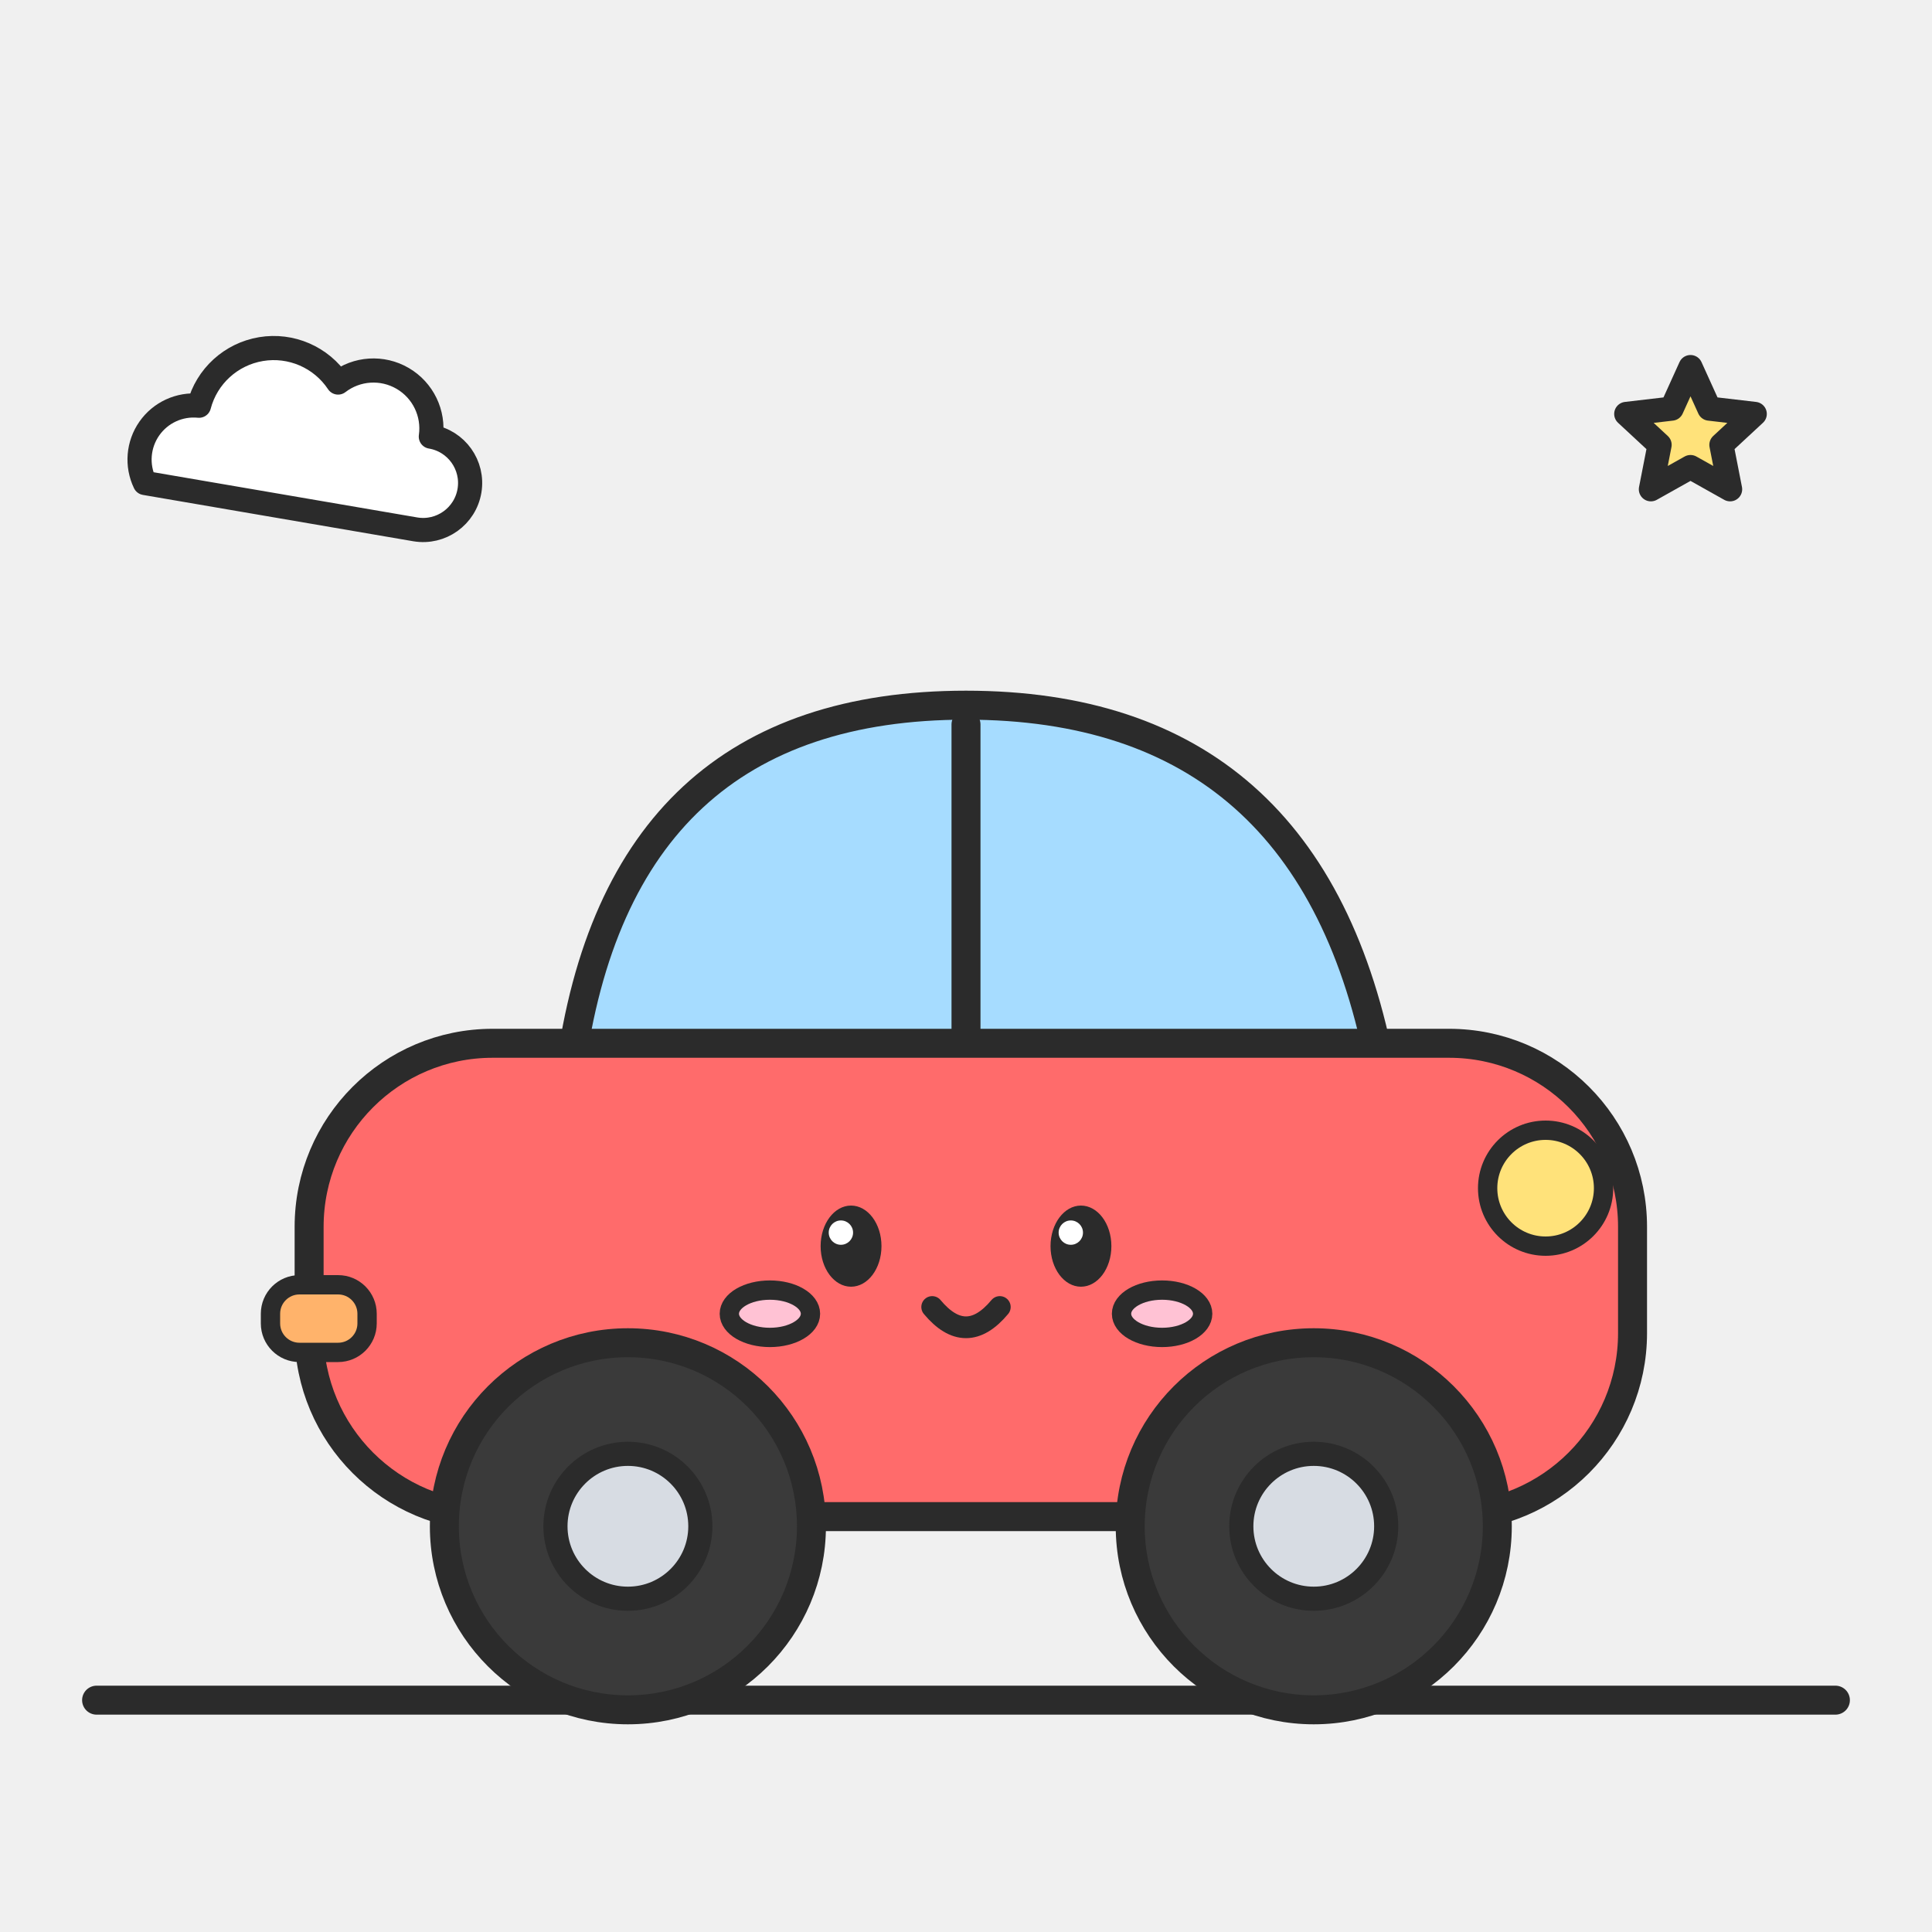
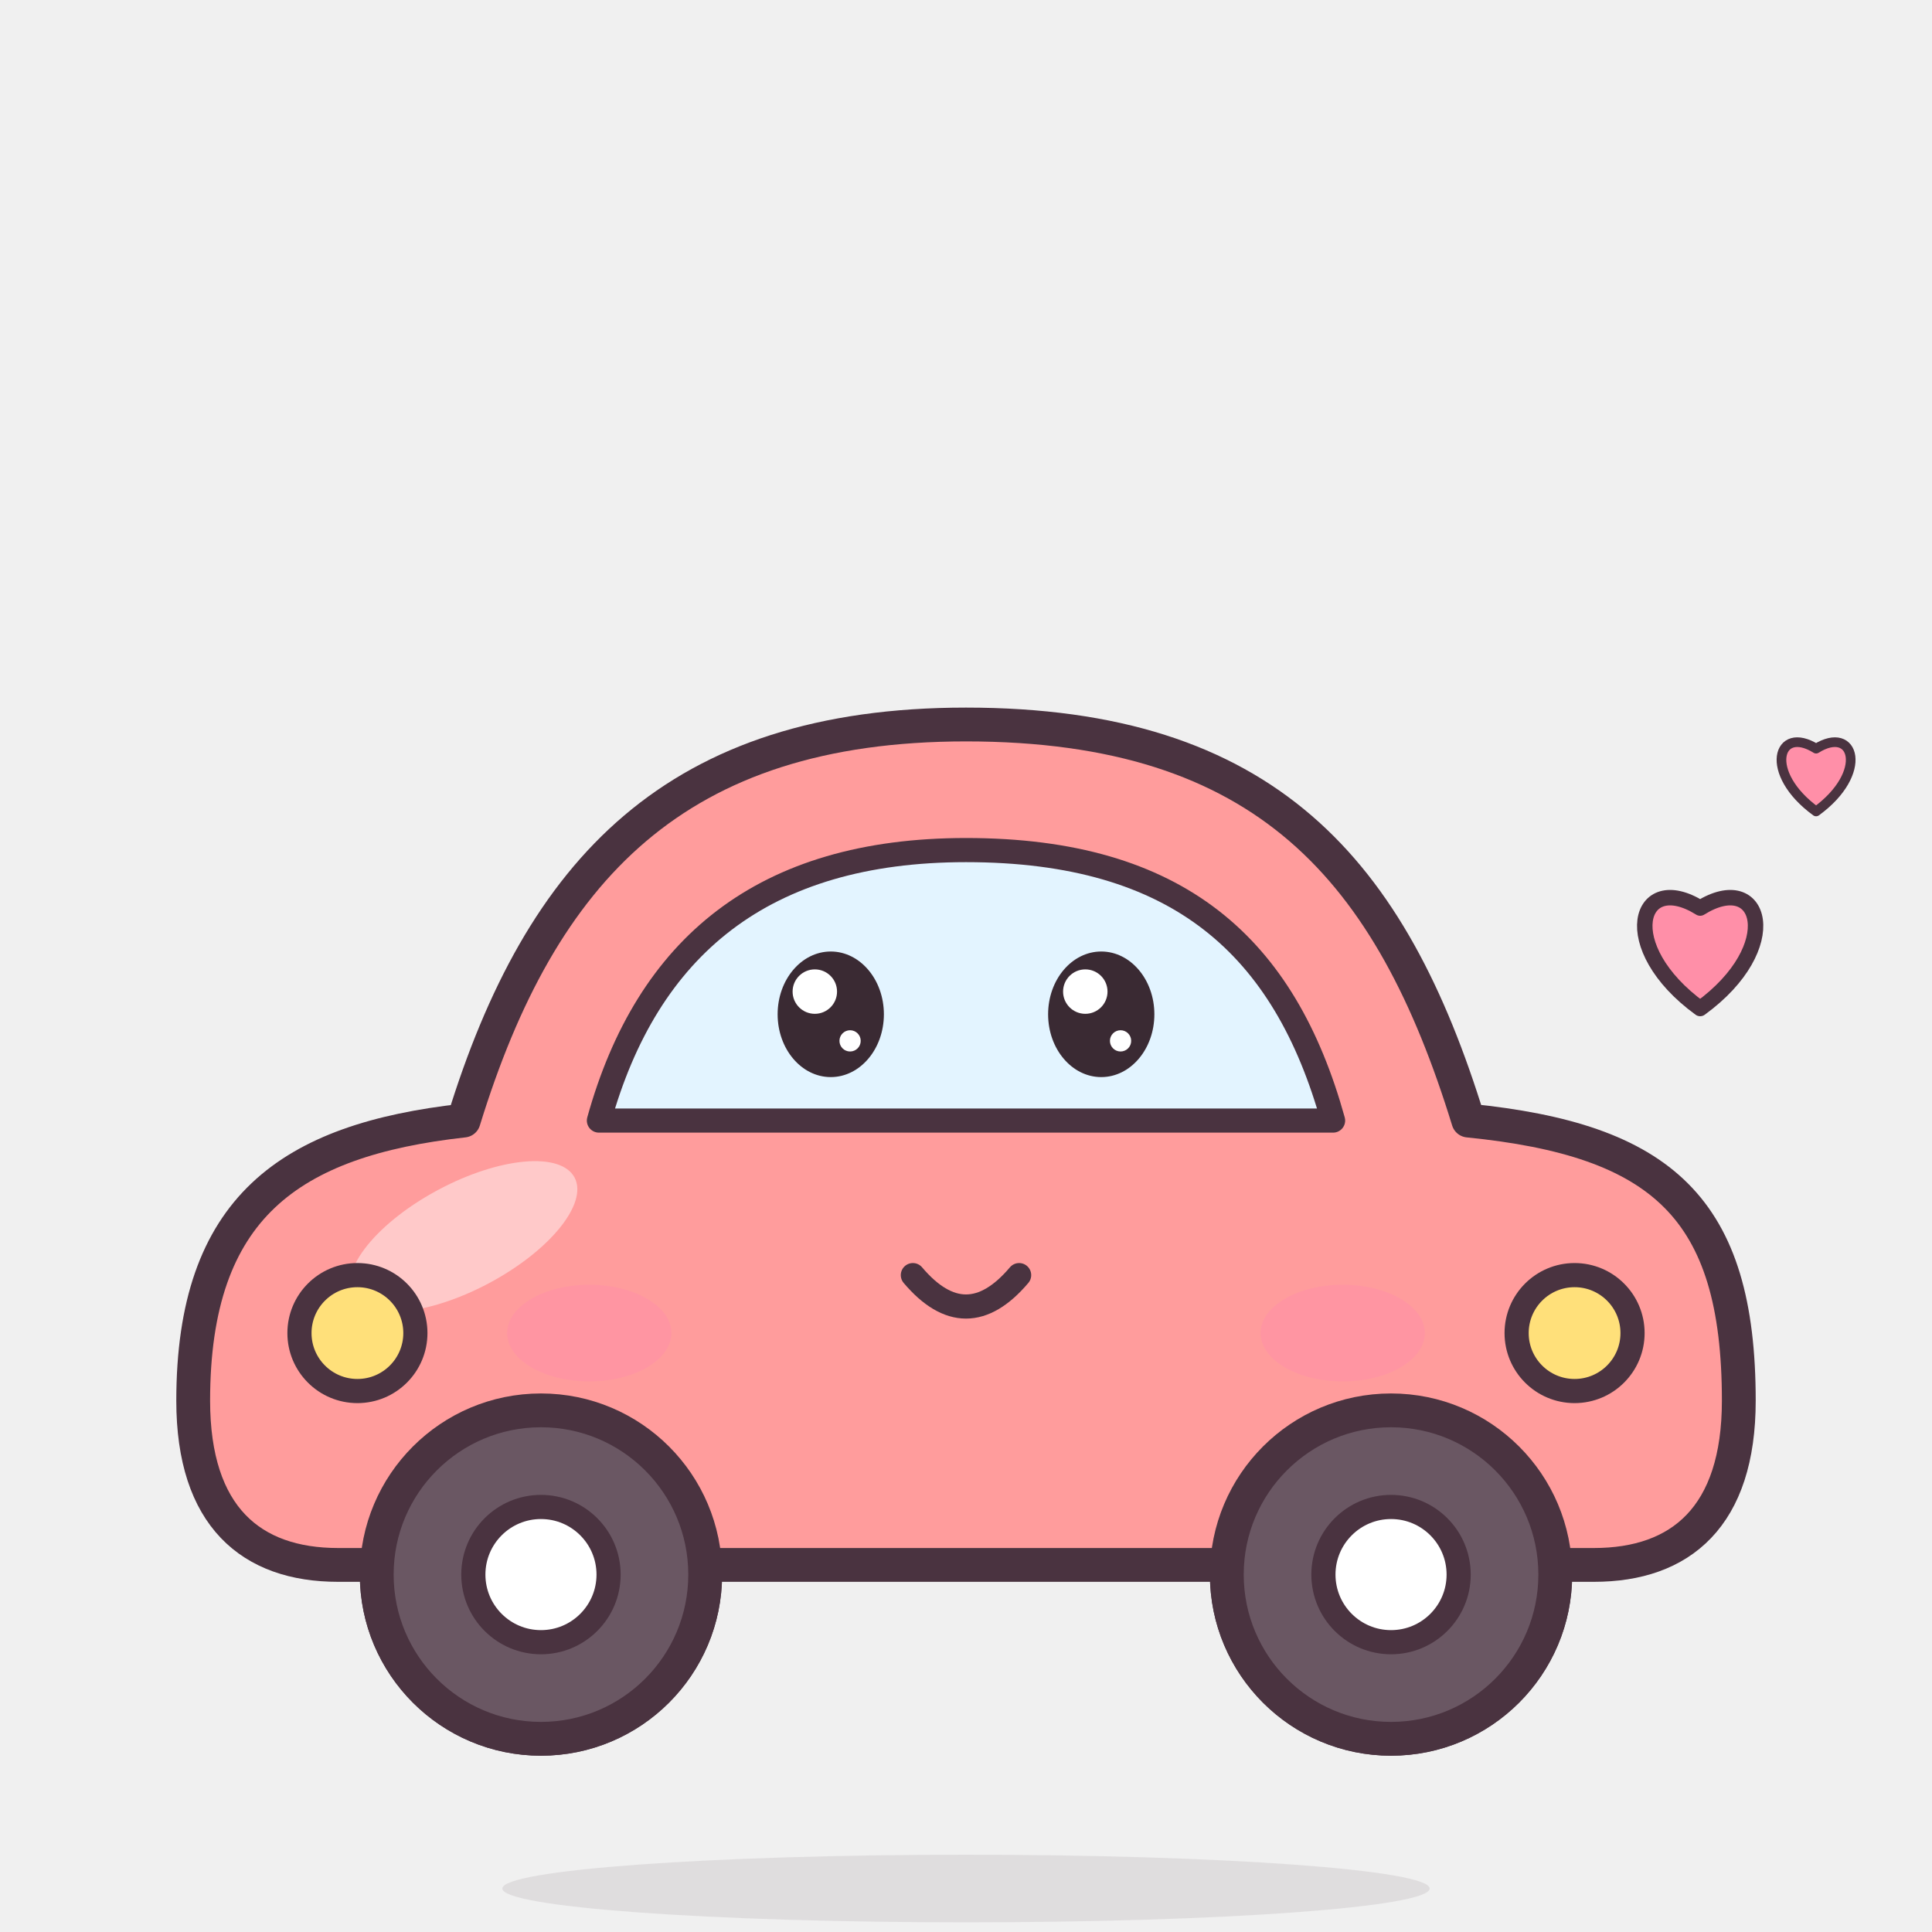
<svg xmlns="http://www.w3.org/2000/svg" viewBox="0 0 400 400">
-   <path d="M20 352 L380 352" fill="none" stroke="#2b2b2b" stroke-width="6" stroke-linejoin="round" stroke-linecap="round" />
-   <path d="M118 222 Q128 146 200 146 Q272 146 286 222 Z" fill="#a6dcff" stroke="#2b2b2b" stroke-width="6" stroke-linejoin="round" stroke-linecap="round" />
-   <path d="M200 150 L200 222" fill="none" stroke="#2b2b2b" stroke-width="6" stroke-linejoin="round" stroke-linecap="round" />
-   <rect x="64" y="216" width="274" height="98" rx="38" fill="#ff6b6b" stroke="#2b2b2b" stroke-width="6" stroke-linejoin="round" stroke-linecap="round" />
-   <circle cx="130" cy="316" r="38" fill="#3a3a3a" stroke="#2b2b2b" stroke-width="6" stroke-linejoin="round" stroke-linecap="round" />
-   <circle cx="272" cy="316" r="38" fill="#3a3a3a" stroke="#2b2b2b" stroke-width="6" stroke-linejoin="round" stroke-linecap="round" />
-   <circle cx="130" cy="316" r="15" fill="#d7dce3" stroke="#2b2b2b" stroke-width="5" stroke-linejoin="round" stroke-linecap="round" />
-   <circle cx="272" cy="316" r="15" fill="#d7dce3" stroke="#2b2b2b" stroke-width="5" stroke-linejoin="round" stroke-linecap="round" />
-   <ellipse cx="176.2" cy="258" rx="6.3" ry="8.4" fill="#2b2b2b" />
-   <circle cx="174.1" cy="255.2" r="2.52" fill="#fff" />
-   <ellipse cx="223.8" cy="258" rx="6.3" ry="8.4" fill="#2b2b2b" />
-   <circle cx="221.7" cy="255.2" r="2.52" fill="#fff" />
-   <path d="M193.0 270.6 Q200 279.0 207.0 270.6" fill="none" stroke="#2b2b2b" stroke-width="4.5" stroke-linejoin="round" stroke-linecap="round" />
-   <ellipse cx="159.4" cy="272.0" rx="8.4" ry="4.9" fill="#ffc2d4" stroke="#2b2b2b" stroke-width="4" stroke-linejoin="round" stroke-linecap="round" />
-   <ellipse cx="240.6" cy="272.0" rx="8.4" ry="4.9" fill="#ffc2d4" stroke="#2b2b2b" stroke-width="4" stroke-linejoin="round" stroke-linecap="round" />
-   <circle cx="320" cy="246" r="12" fill="#ffe27a" stroke="#2b2b2b" stroke-width="4" stroke-linejoin="round" stroke-linecap="round" />
-   <rect x="56" y="266" width="20" height="14" rx="6" fill="#ffb36b" stroke="#2b2b2b" stroke-width="4" stroke-linejoin="round" stroke-linecap="round" />
-   <path d="M30 100 a11.2 11.2 0 0 1 11.2 -16.0 a16.0 16.0 0 0 1 28.8 -4.8 a12.0 12.0 0 0 1 19.2 11.2 a9.6 9.6 0 0 1 -3.2 19.2 Z" fill="#ffffff" stroke="#2b2b2b" stroke-width="5" stroke-linejoin="round" stroke-linecap="round" />
-   <polygon points="350.0,76.0 353.9,84.6 363.3,85.7 356.4,92.1 358.2,101.3 350.0,96.7 341.8,101.3 343.6,92.1 336.7,85.7 346.1,84.6" fill="#ffe27a" stroke="#2b2b2b" stroke-width="5" stroke-linejoin="round" stroke-linecap="round" />
+   <ellipse data-c="1" cx="200" cy="391" rx="96" ry="7" fill="#4a3340" opacity=".1" />
+   <circle cx="112" cy="326" r="34" fill="#6a5763" stroke="#4a3340" stroke-width="7" stroke-linejoin="round" stroke-linecap="round" />
+   <circle cx="112" cy="326" r="14" fill="#ffffff" stroke="#4a3340" stroke-width="5" stroke-linejoin="round" stroke-linecap="round" />
+   <g transform="translate(400 0) scale(-1 1)">
+     <circle cx="112" cy="326" r="34" fill="#6a5763" stroke="#4a3340" stroke-width="7" stroke-linejoin="round" stroke-linecap="round" />
+     <circle cx="112" cy="326" r="14" fill="#ffffff" stroke="#4a3340" stroke-width="5" stroke-linejoin="round" stroke-linecap="round" />
+   </g>
+   <path d="M40 290 C40 250 60 236 96 232 C112 180 140 150 200 150 C262 150 288 180 304 232 C344 236 360 250 360 290 C360 314 348 324 330 324 L70 324 C52 324 40 314 40 290Z" fill="#ff9c9c" stroke="#4a3340" stroke-width="7" stroke-linejoin="round" stroke-linecap="round" />
+   <path d="M124 232 C134 196 158 176 200 176 C244 176 266 196 276 232 Z" fill="#e3f4ff" stroke="#4a3340" stroke-width="5" stroke-linejoin="round" stroke-linecap="round" />
+   <ellipse data-c="1" cx="96" cy="256" rx="26" ry="11" fill="#fff" opacity=".45" transform="rotate(-28 96 256)" />
+   <ellipse data-k="1" cx="172" cy="210" rx="11" ry="13" fill="#3a2a33" />
+   <circle data-k="1" cx="168.7" cy="205.3" r="4.6" fill="#fff" />
+   <circle data-k="1" cx="176" cy="215.5" r="2.2" fill="#fff" />
+   <ellipse data-k="1" cx="228" cy="210" rx="11" ry="13" fill="#3a2a33" />
+   <circle data-k="1" cx="224.7" cy="205.3" r="4.6" fill="#fff" />
+   <circle data-k="1" cx="232" cy="215.5" r="2.2" fill="#fff" />
+   <ellipse data-c="1" cx="122" cy="276" rx="17" ry="10" fill="#ff8fa8" opacity=".55" />
+   <ellipse data-c="1" cx="278" cy="276" rx="17" ry="10" fill="#ff8fa8" opacity=".55" />
+   <path d="M189 264 Q200 277 211 264" fill="none" stroke="#4a3340" stroke-width="5" stroke-linejoin="round" stroke-linecap="round" />
+   <circle cx="74" cy="276" r="12" fill="#ffe07a" stroke="#4a3340" stroke-width="5" stroke-linejoin="round" stroke-linecap="round" />
+   <g transform="translate(400 0) scale(-1 1)">
+     <circle cx="74" cy="276" r="12" fill="#ffe07a" stroke="#4a3340" stroke-width="5" stroke-linejoin="round" stroke-linecap="round" />
+   </g>
+   <circle cx="112" cy="326" r="34" fill="#6a5763" stroke="#4a3340" stroke-width="7" stroke-linejoin="round" stroke-linecap="round" />
+   <circle cx="112" cy="326" r="14" fill="#ffffff" stroke="#4a3340" stroke-width="5" stroke-linejoin="round" stroke-linecap="round" />
+   <g transform="translate(400 0) scale(-1 1)">
+     <circle cx="112" cy="326" r="34" fill="#6a5763" stroke="#4a3340" stroke-width="7" stroke-linejoin="round" stroke-linecap="round" />
+     <circle cx="112" cy="326" r="14" fill="#ffffff" stroke="#4a3340" stroke-width="5" stroke-linejoin="round" stroke-linecap="round" />
+   </g>
+   <path transform="translate(352 196) scale(0.8)" d="M0 16 C-22 0 -16 -20 0 -10 C16 -20 22 0 0 16Z" fill="#ff8fa8" stroke="#4a3340" stroke-width="4" stroke-linejoin="round" stroke-linecap="round" />
+   <path transform="translate(376 160) scale(0.5)" d="M0 16 C-22 0 -16 -20 0 -10 C16 -20 22 0 0 16Z" fill="#ff8fa8" stroke="#4a3340" stroke-width="4" stroke-linejoin="round" stroke-linecap="round" />
</svg>
